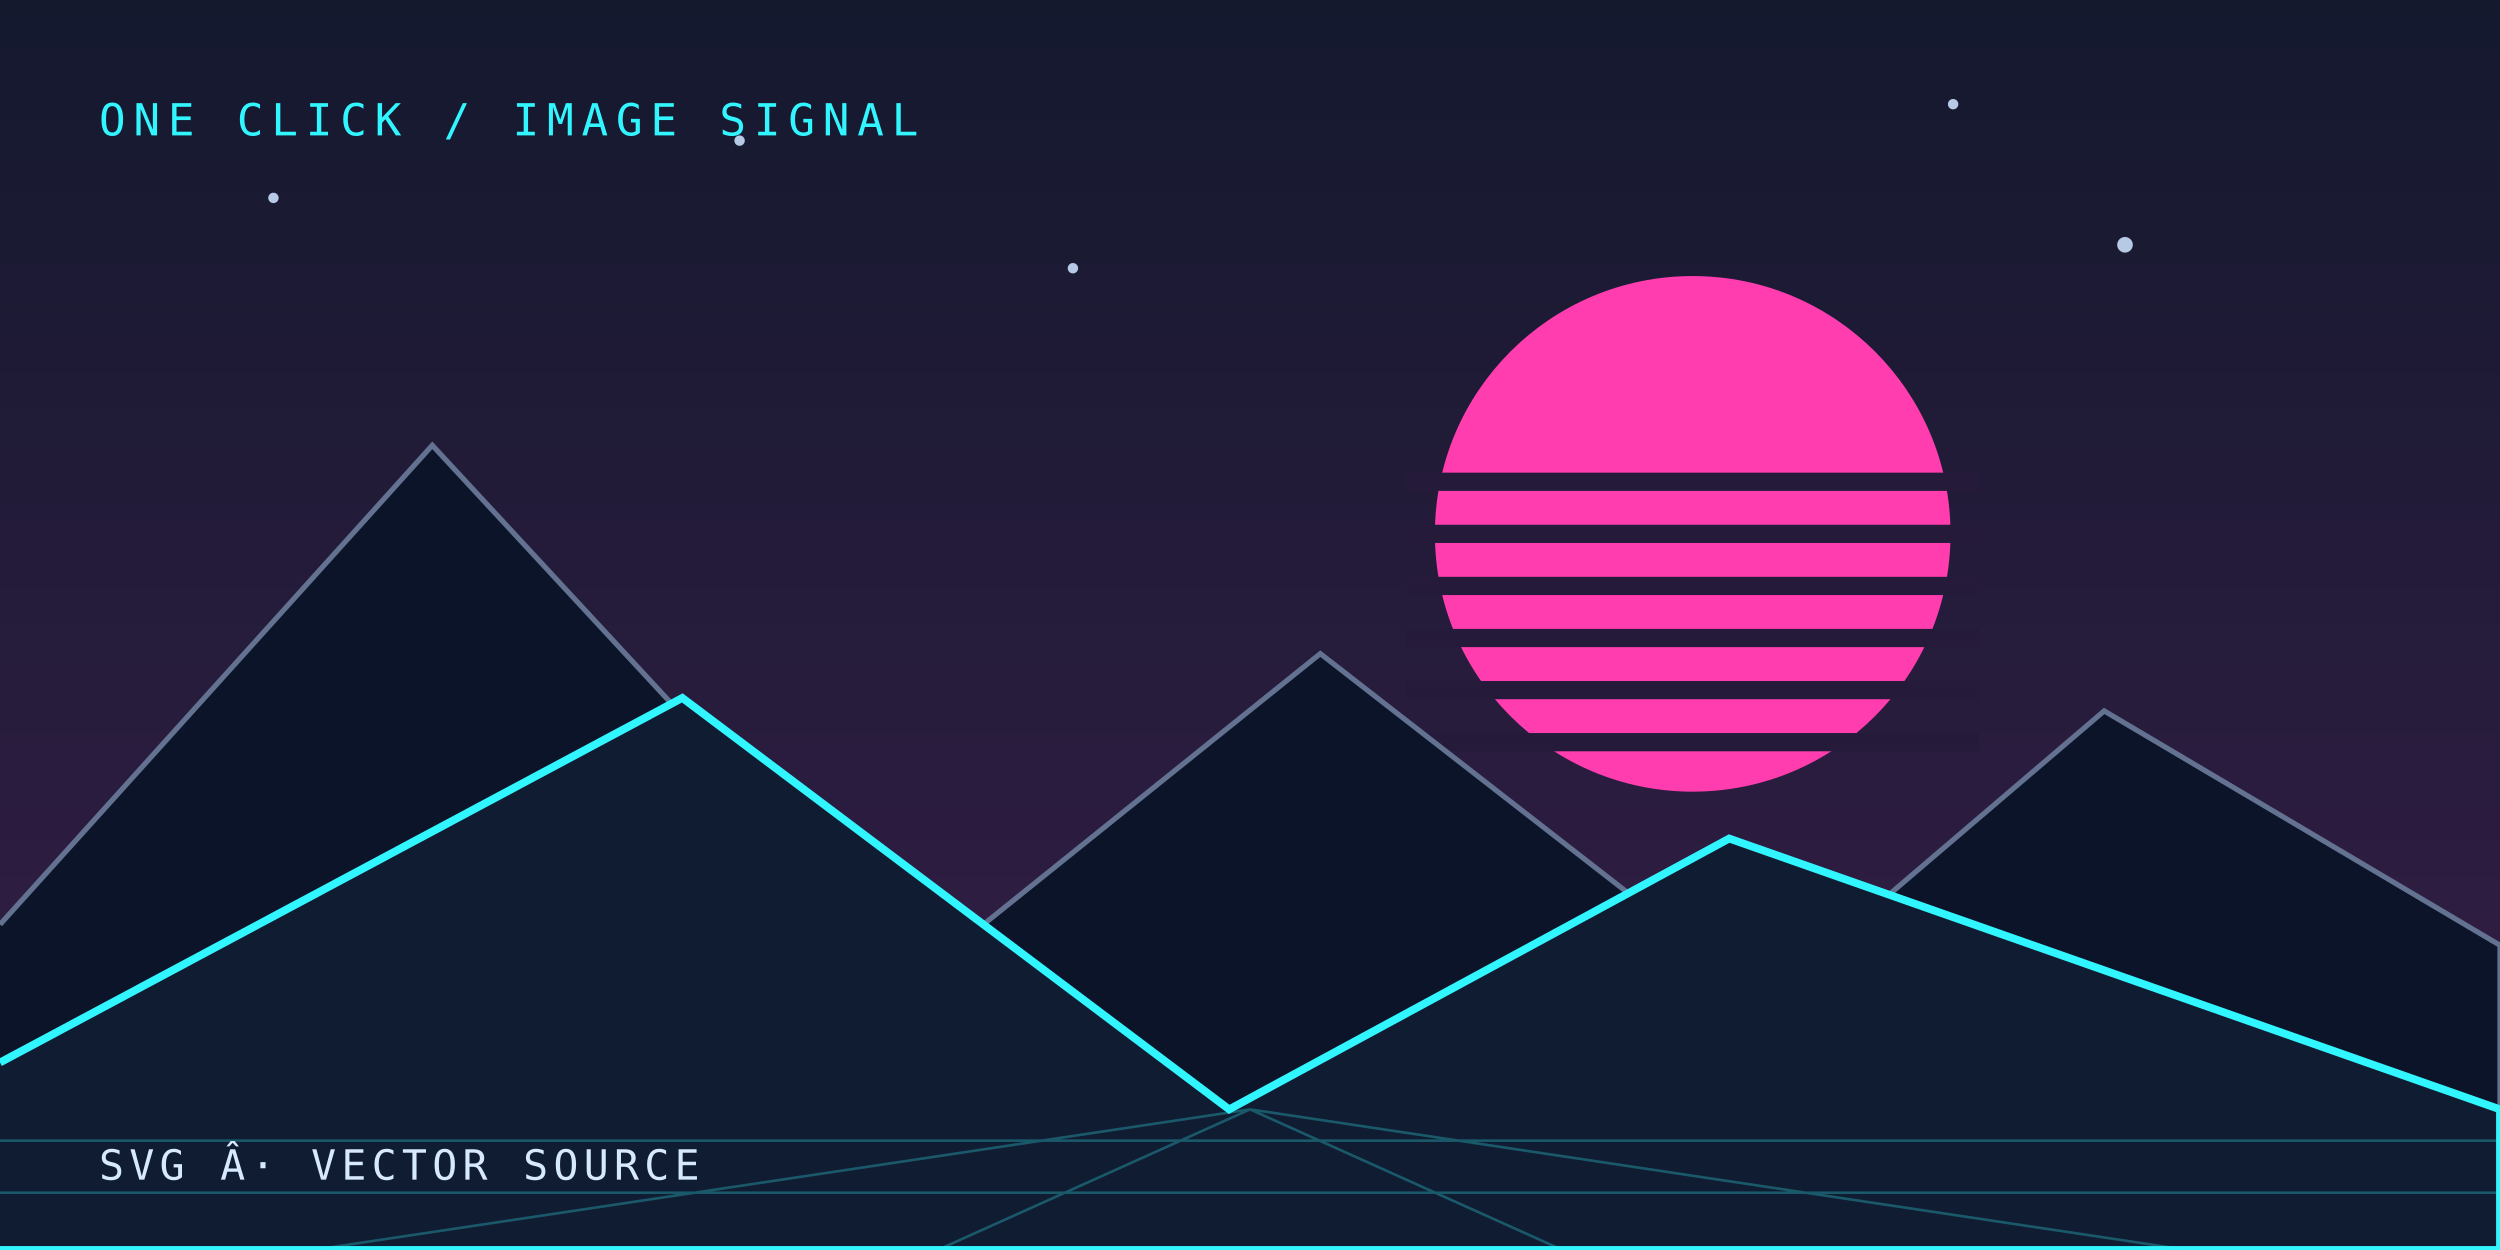
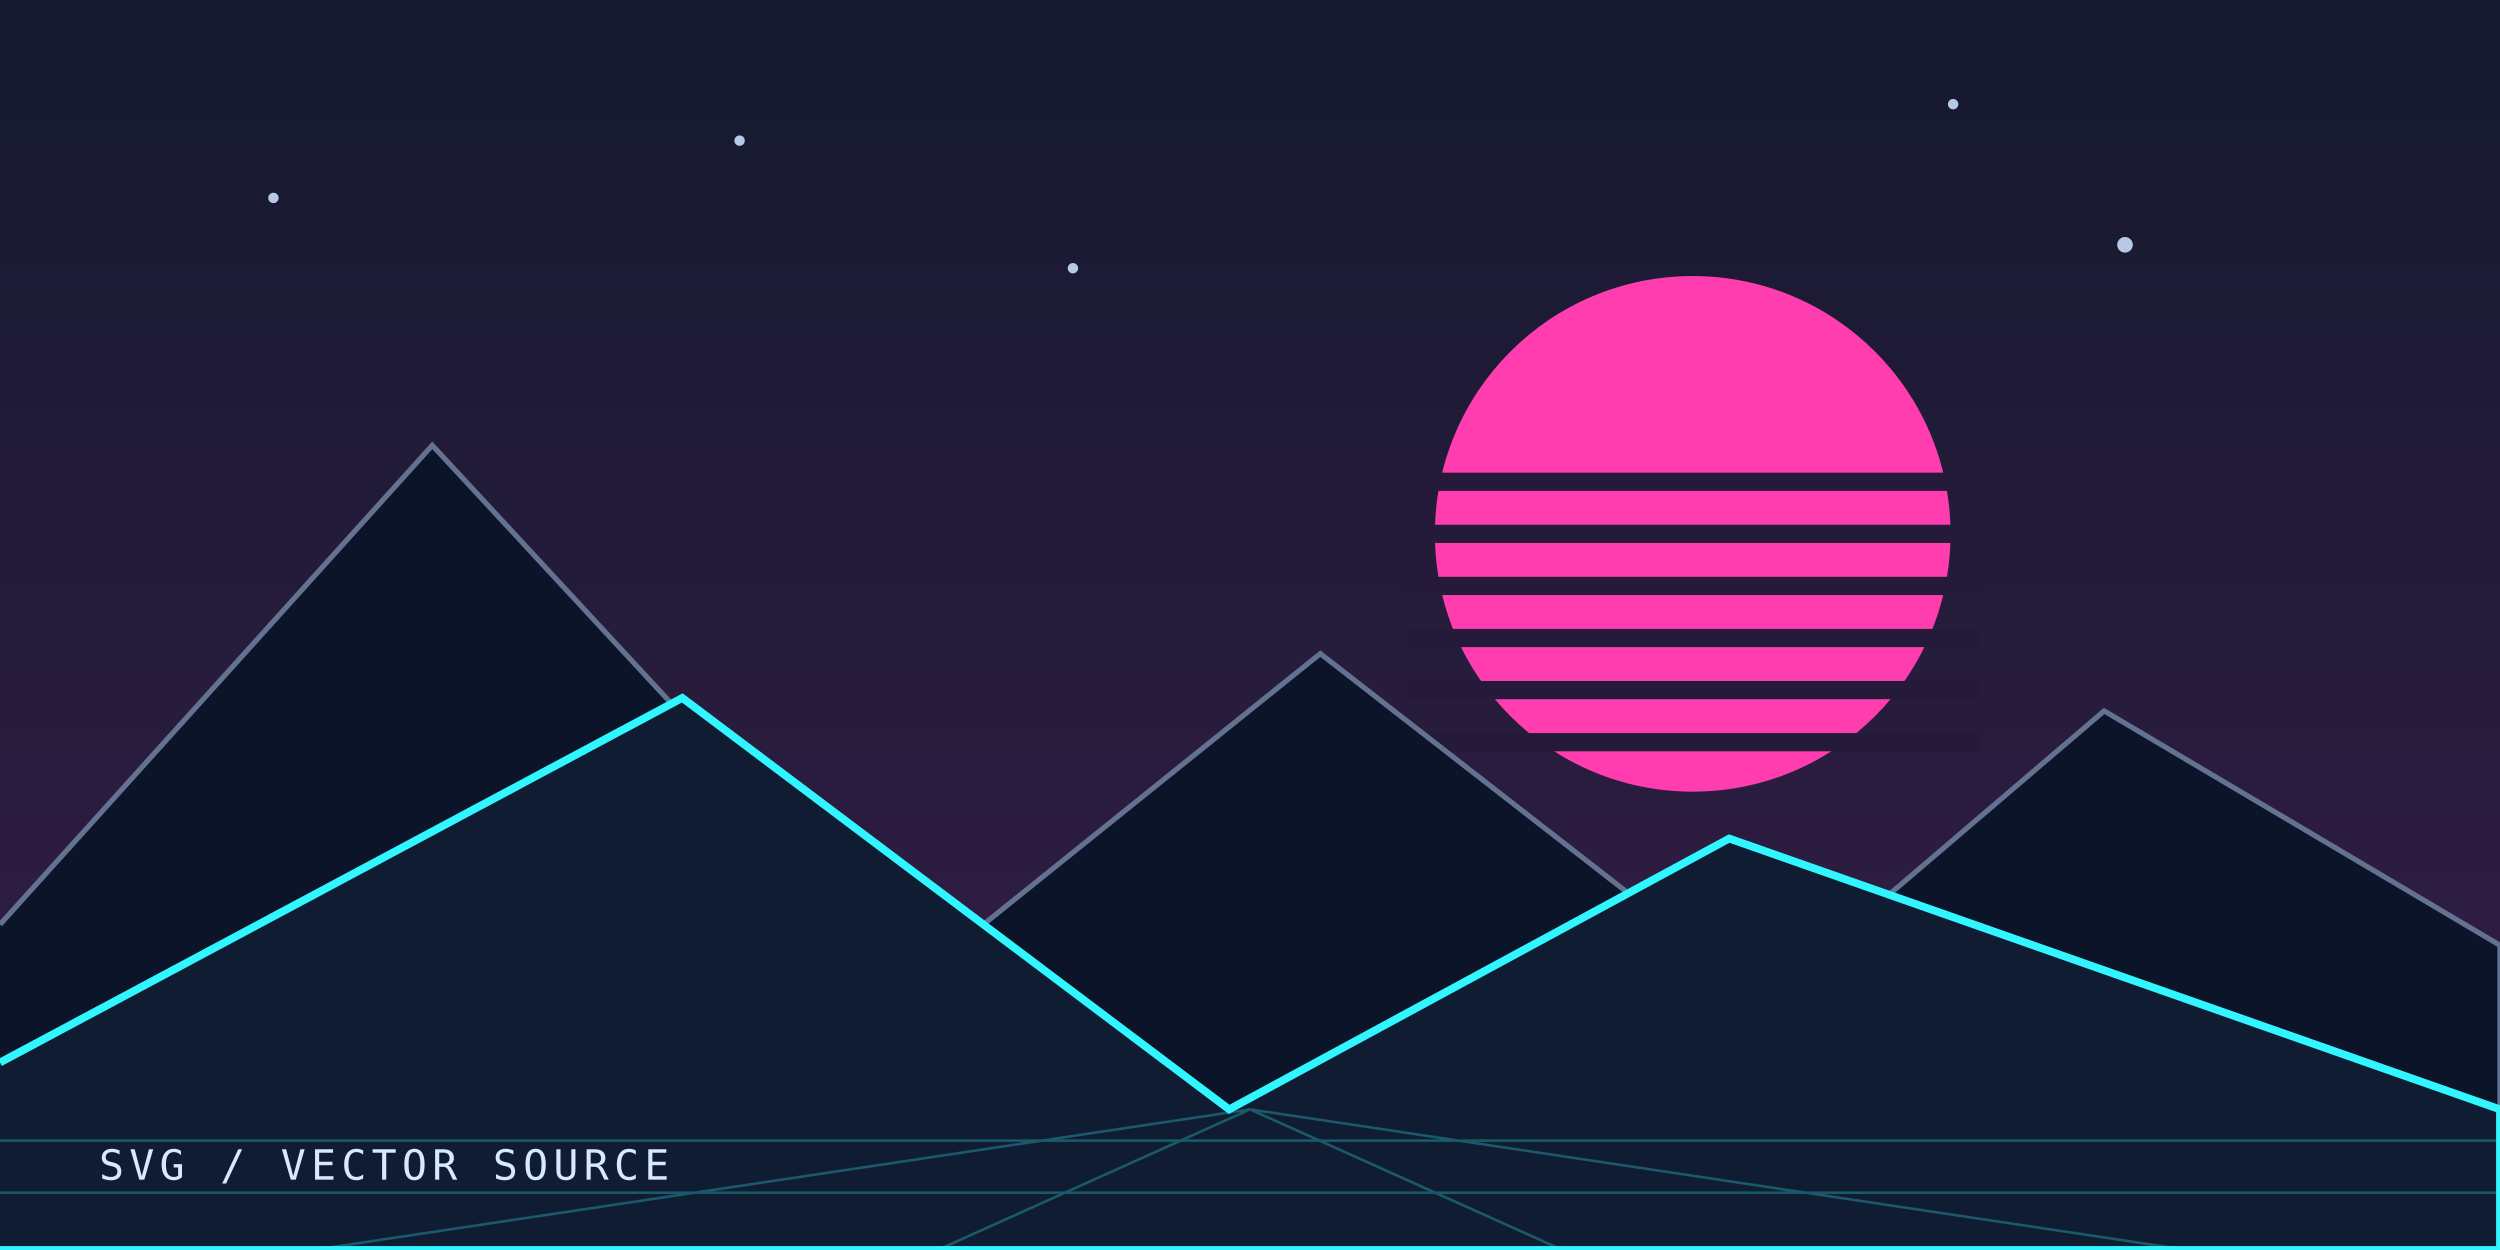
<svg xmlns="http://www.w3.org/2000/svg" width="960" height="480" viewBox="0 0 960 480">
  <defs>
    <linearGradient id="sky" x2="0" y2="1">
      <stop stop-color="#14192e" />
      <stop offset="1" stop-color="#371e48" />
    </linearGradient>
  </defs>
  <path fill="url(#sky)" d="M0 0h960v480H0z" />
  <g fill="#b6c9e5">
    <circle cx="105" cy="76" r="2" />
    <circle cx="284" cy="54" r="2" />
    <circle cx="816" cy="94" r="3" />
    <circle cx="750" cy="40" r="2" />
    <circle cx="412" cy="103" r="2" />
  </g>
  <circle cx="650" cy="205" r="99" fill="#ff3daf" />
  <path d="M540 185h220m-220 20h220m-220 20h220m-220 20h220m-220 20h220m-220 20h220" stroke="#251a39" stroke-width="7" />
  <path d="m0 355 166-184 188 203 153-123 171 133 130-111 152 90v117H0" fill="#0b1428" stroke="#637291" stroke-width="2" />
  <path d="m0 408 262-140 210 158 192-104 296 104v54H0" fill="#101c31" stroke="#32f6ff" stroke-width="3" />
  <path d="M0 438h960M0 458h960m-480-32-120 54m120-54 120 54m-120-54-360 54m360-54 360 54" stroke="#32f6ff" stroke-opacity=".28" />
-   <text x="38" y="52" fill="#32f6ff" font-family="monospace" font-size="17" letter-spacing="3">ONE CLICK / IMAGE SIGNAL</text>
-   <text x="38" y="453" fill="#d7e9ff" font-family="monospace" font-size="16" letter-spacing="2">SVG Â· VECTOR SOURCE</text>
+   <text x="38" y="453" fill="#d7e9ff" font-family="monospace" font-size="16" letter-spacing="2">SVG / VECTOR SOURCE</text>
</svg>
